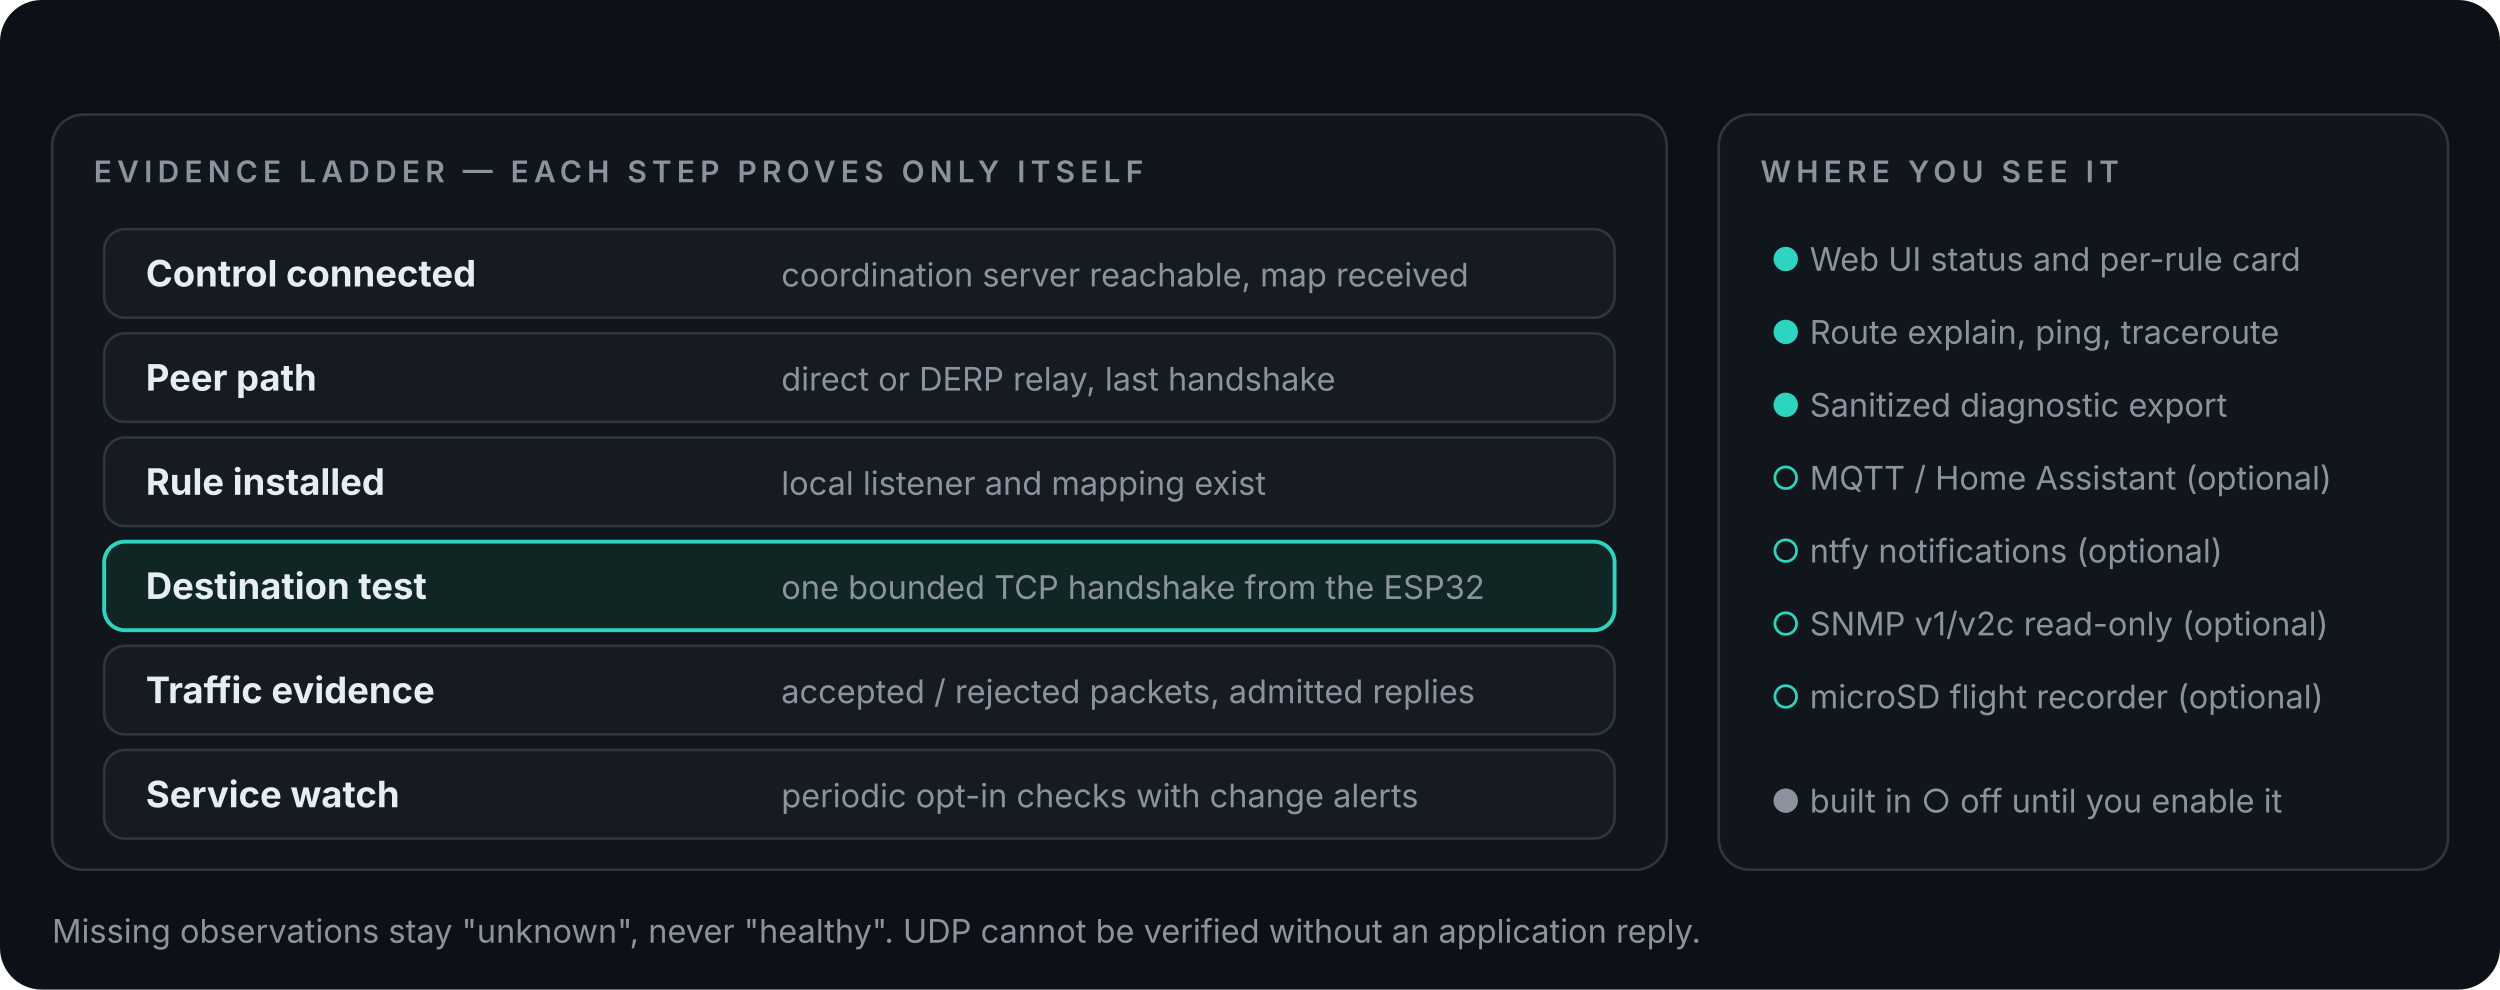
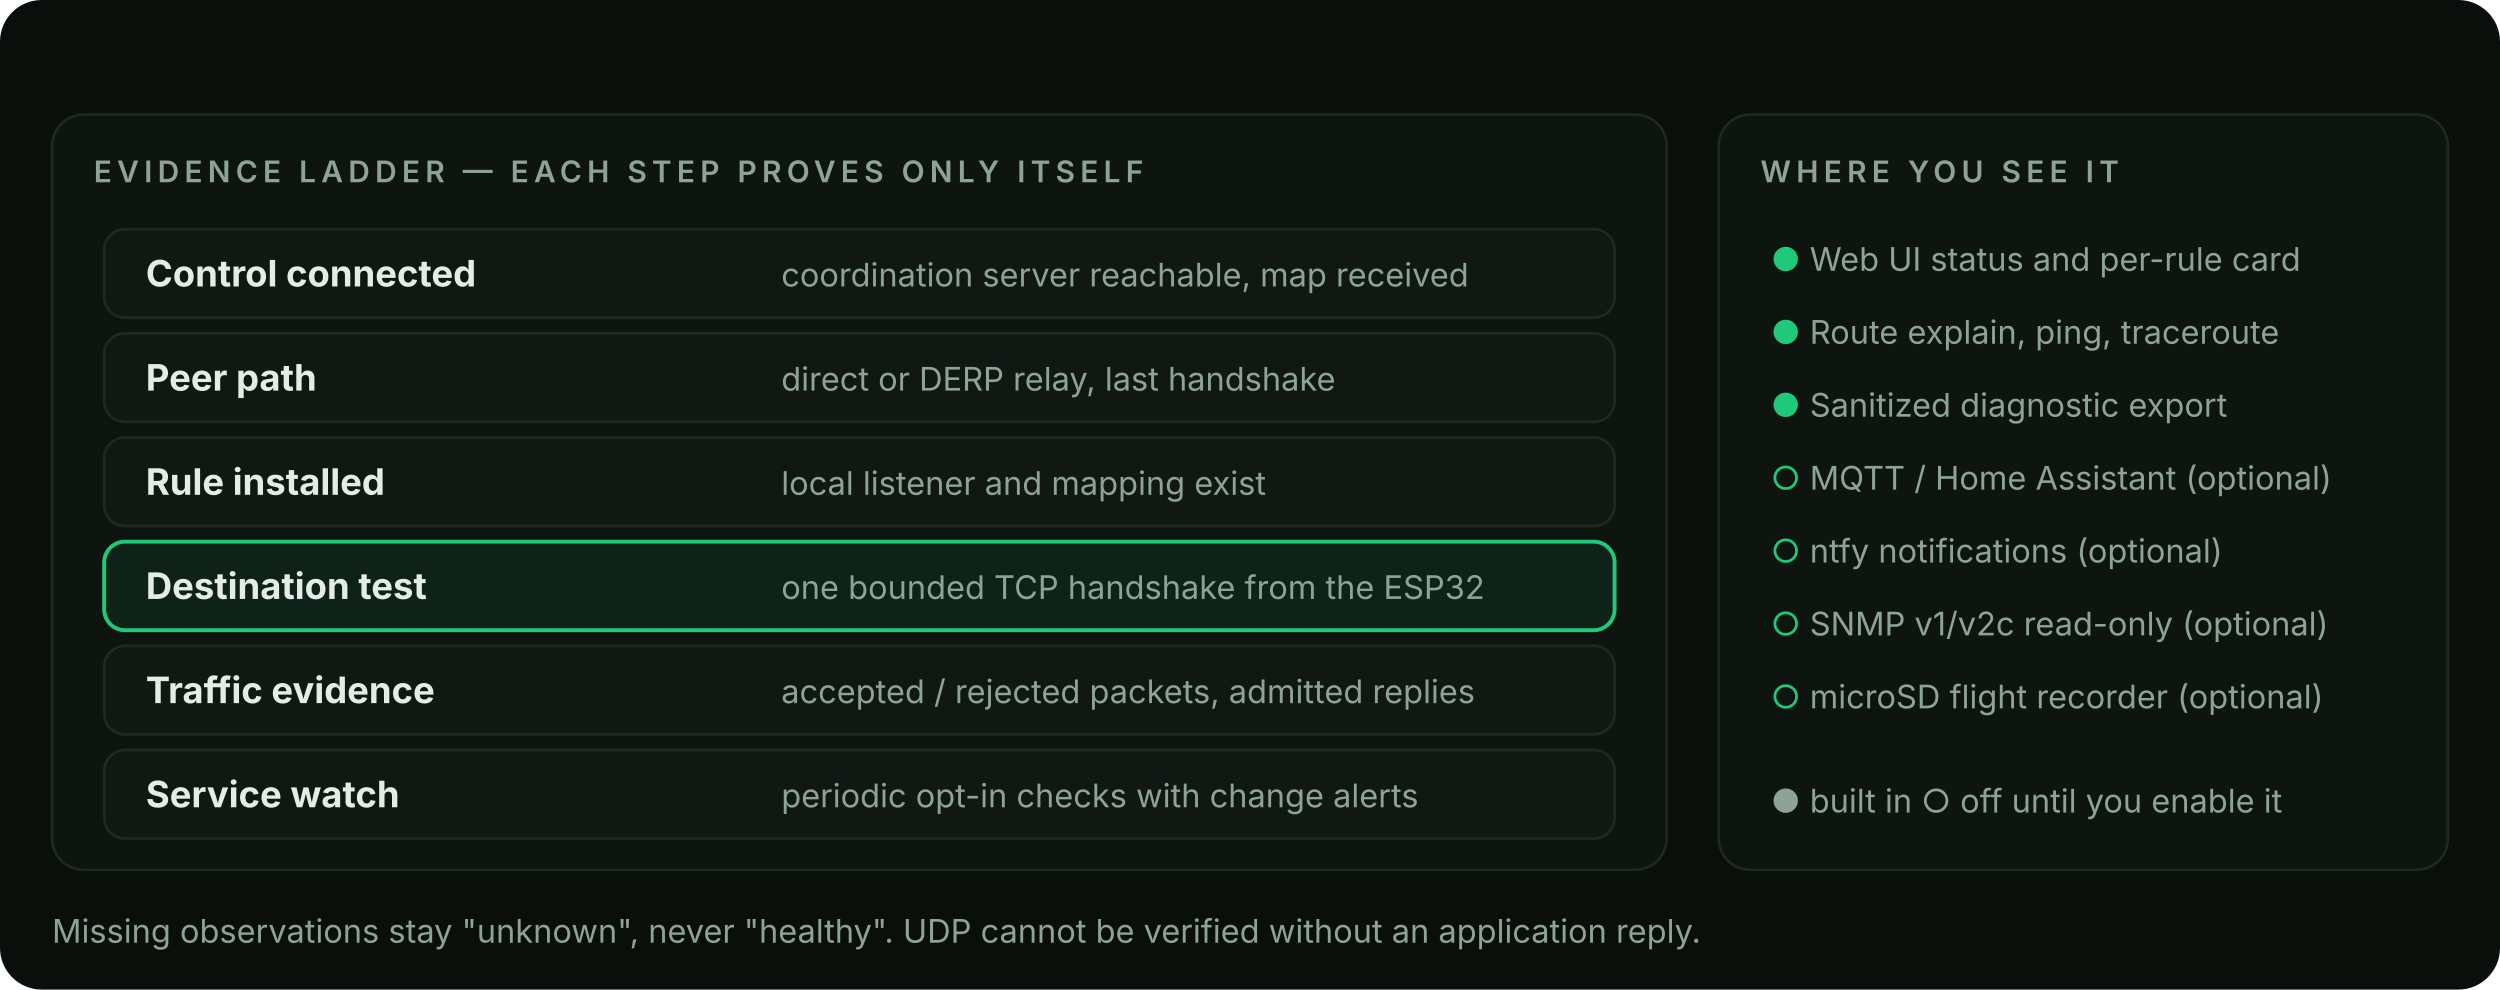
<svg xmlns="http://www.w3.org/2000/svg" viewBox="0 0 960 380" width="960" height="380" role="img" aria-labelledby="t d">
  <style>
-     text{font-family:Inter,'Segoe UI',Roboto,'Helvetica Neue',Arial,sans-serif;fill:#E6EDF3}
-     .h{font-size:14px;font-weight:650}.s{font-size:12.5px;fill:#8B949E}.z{font-size:11.5px;font-weight:600;letter-spacing:2px;fill:#8B949E}
-     .t{fill:#2DD4BF}
-     .zone{fill:#11161D;stroke:#30363D}.box{fill:#161B22;stroke:#30363D}.hot{fill:#0F2624;stroke:#2DD4BF;stroke-width:1.5}
-     .ln{stroke:#475569;stroke-width:2;fill:none}
+     text{font-family:Inter,'Segoe UI',Roboto,'Helvetica Neue',Arial,sans-serif;fill:#E3ECE6}
+     .h{font-size:14px;font-weight:650}.s{font-size:12.5px;fill:#8DA397}.z{font-size:11.5px;font-weight:600;letter-spacing:2px;fill:#8DA397}
+     .t{fill:#1FC97A}
+     .zone{fill:#0E1511;stroke:#1C2A22}.box{fill:#111814;stroke:#1C2A22}.hot{fill:#0E2219;stroke:#1FC97A;stroke-width:1.5}
+     .ln{stroke:#2E4A3B;stroke-width:2;fill:none}
  </style>
-   <rect width="960" height="380" rx="16" fill="#0D1117" />
+   <rect width="960" height="380" rx="16" fill="#0A0F0C" />
  <rect class="zone" x="20" y="44" width="620" height="290" rx="12" />
  <rect class="zone" x="660" y="44" width="280" height="290" rx="12" />
  <text class="z" x="36" y="70">EVIDENCE LADDER — EACH STEP PROVES ONLY ITSELF</text>
  <text class="z" x="676" y="70">WHERE YOU SEE IT</text>
  <g>
    <rect class="box" x="40" y="88" width="580" height="34" rx="8" />
    <text class="h" x="56" y="110">Control connected</text>
    <text class="s" x="300" y="110">coordination server reachable, map received</text>
    <rect class="box" x="40" y="128" width="580" height="34" rx="8" />
    <text class="h" x="56" y="150">Peer path</text>
    <text class="s" x="300" y="150">direct or DERP relay, last handshake</text>
    <rect class="box" x="40" y="168" width="580" height="34" rx="8" />
    <text class="h" x="56" y="190">Rule installed</text>
    <text class="s" x="300" y="190">local listener and mapping exist</text>
    <rect class="hot" x="40" y="208" width="580" height="34" rx="8" />
    <text class="h" x="56" y="230">Destination test</text>
    <text class="s" x="300" y="230">one bounded TCP handshake from the ESP32</text>
    <rect class="box" x="40" y="248" width="580" height="34" rx="8" />
    <text class="h" x="56" y="270">Traffic evidence</text>
    <text class="s" x="300" y="270">accepted / rejected packets, admitted replies</text>
    <rect class="box" x="40" y="288" width="580" height="34" rx="8" />
    <text class="h" x="56" y="310">Service watch</text>
    <text class="s" x="300" y="310">periodic opt-in checks with change alerts</text>
  </g>
  <g>
    <text class="s" x="680" y="104">
      <tspan class="t">●</tspan>  Web UI status and per-rule card</text>
    <text class="s" x="680" y="132">
      <tspan class="t">●</tspan>  Route explain, ping, traceroute</text>
    <text class="s" x="680" y="160">
      <tspan class="t">●</tspan>  Sanitized diagnostic export</text>
    <text class="s" x="680" y="188">
      <tspan class="t">○</tspan>  MQTT / Home Assistant (optional)</text>
    <text class="s" x="680" y="216">
      <tspan class="t">○</tspan>  ntfy notifications (optional)</text>
    <text class="s" x="680" y="244">
      <tspan class="t">○</tspan>  SNMP v1/v2c read-only (optional)</text>
    <text class="s" x="680" y="272">
      <tspan class="t">○</tspan>  microSD flight recorder (optional)</text>
    <text class="s" x="680" y="312">● built in   ○ off until you enable it</text>
  </g>
  <text class="s" x="20" y="362">Missing observations stay "unknown", never "healthy". UDP cannot be verified without an application reply.</text>
</svg>
